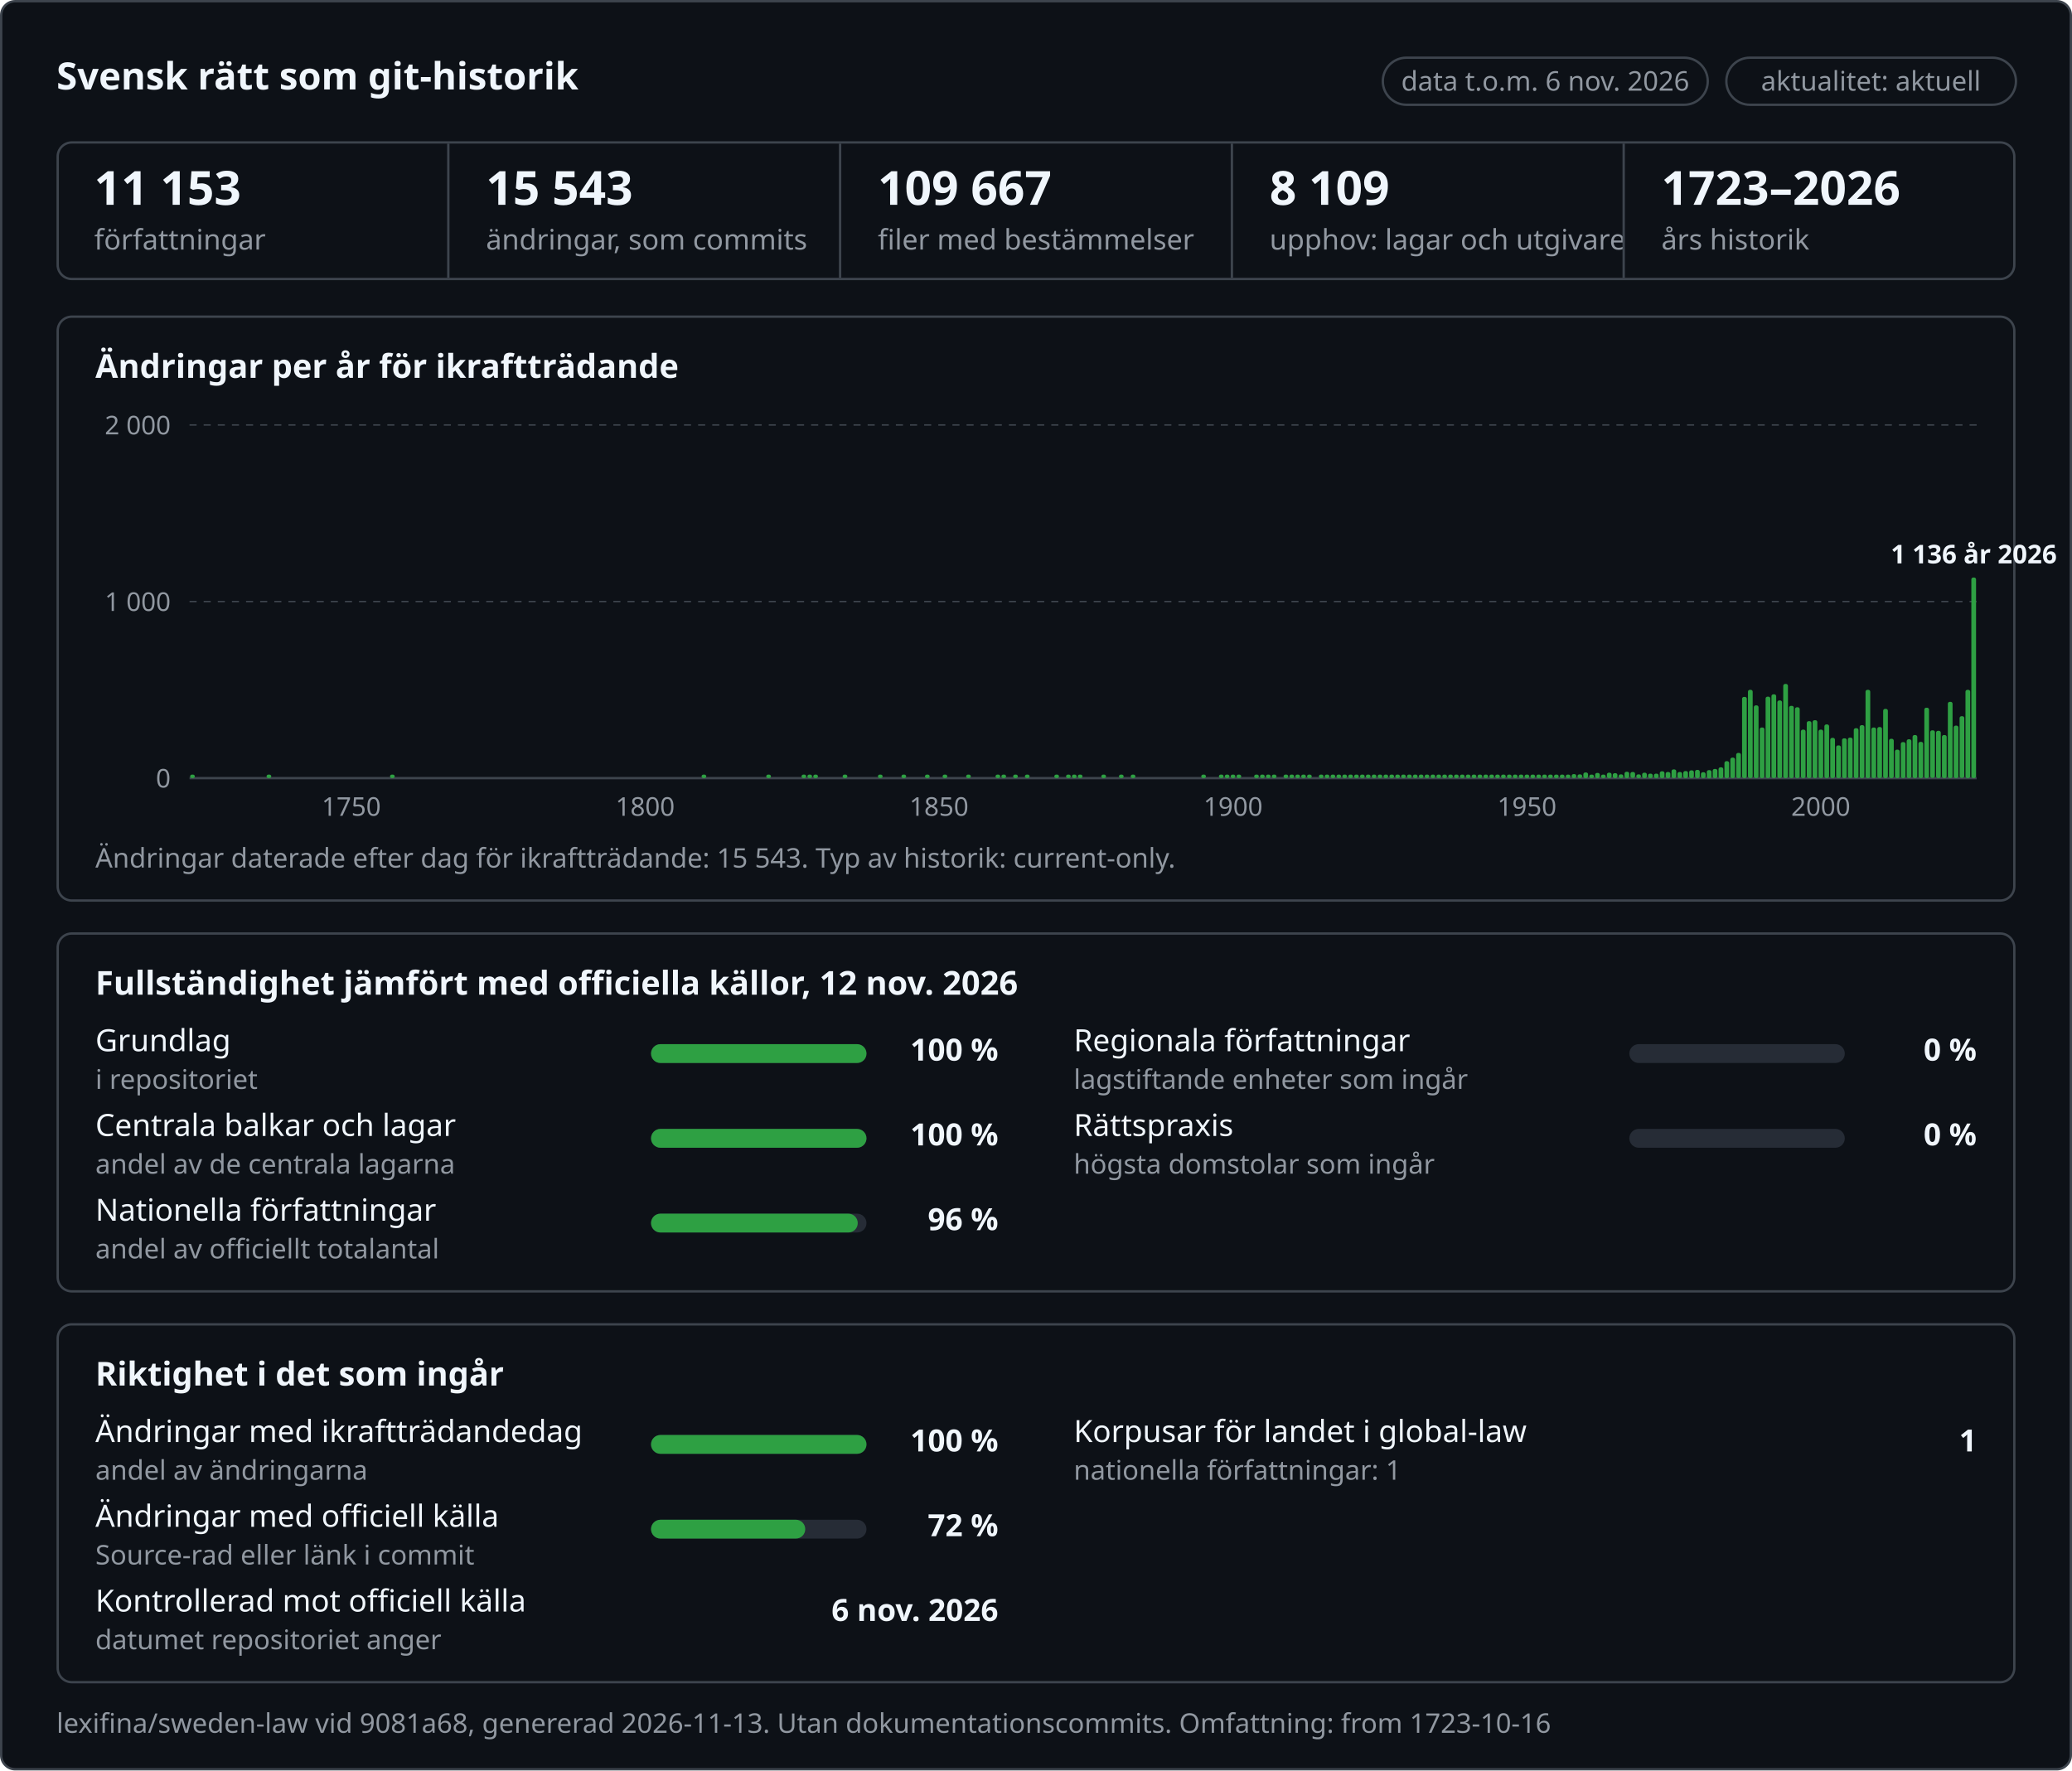
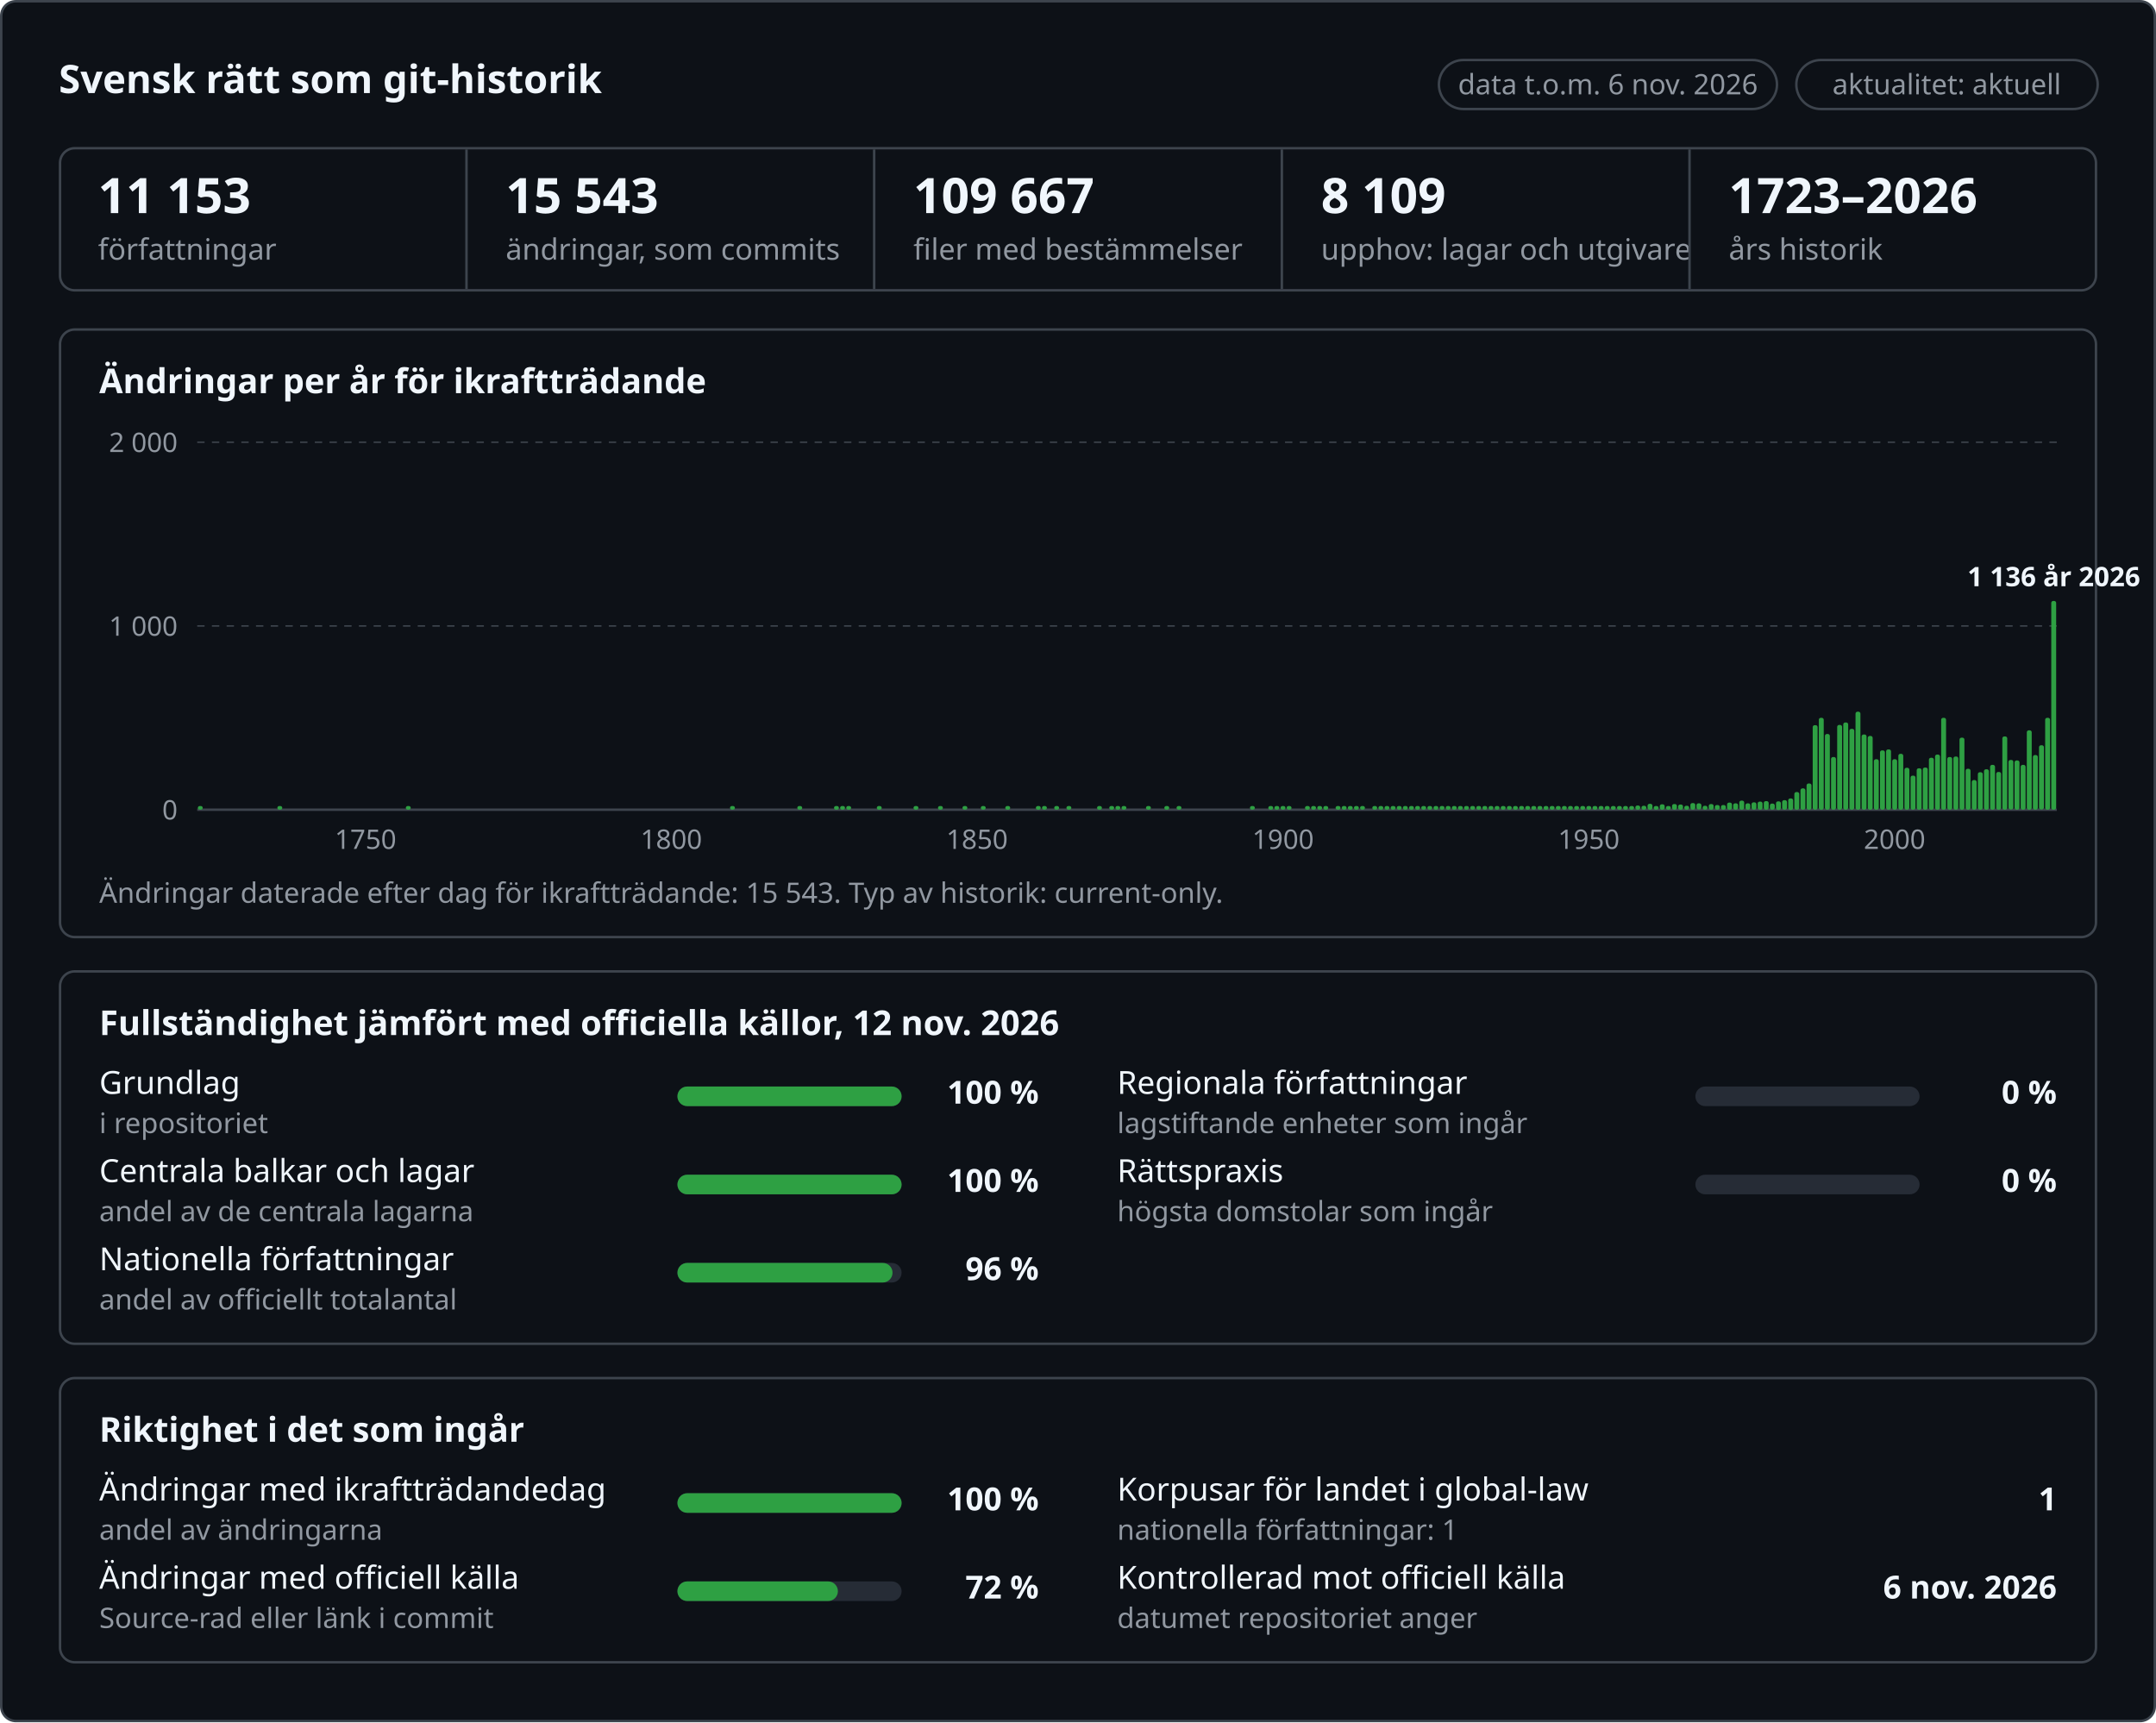
- <svg xmlns="http://www.w3.org/2000/svg" width="880" height="752" viewBox="0 0 880 752" font-family="-apple-system,BlinkMacSystemFont,Segoe UI,Noto Sans,Helvetica,Arial,sans-serif">
-   <rect x="0.5" y="0.5" width="879" height="751" rx="6" fill="#0d1117" stroke="#3d444d" />
+ <svg xmlns="http://www.w3.org/2000/svg" width="880" height="703" viewBox="0 0 880 703" font-family="-apple-system,BlinkMacSystemFont,Segoe UI,Noto Sans,Helvetica,Arial,sans-serif">
+   <rect x="0.5" y="0.5" width="879" height="702" rx="6" fill="#0d1117" stroke="#3d444d" />
  <text x="24" y="38" font-size="16" font-weight="600" fill="#f0f6fc">Svensk rätt som git-historik</text>
  <rect x="587.3" y="24.5" width="138" height="20" rx="10" fill="none" stroke="#3d444d" />
  <text x="656.3" y="38.5" font-size="11.5" font-weight="500" text-anchor="middle" fill="#9198a1">data t.o.m. 6 nov. 2026</text>
  <rect x="733.2" y="24.5" width="123" height="20" rx="10" fill="none" stroke="#3d444d" />
  <text x="794.6" y="38.5" font-size="11.5" font-weight="500" text-anchor="middle" fill="#9198a1">aktualitet: aktuell</text>
  <rect x="24.5" y="60.5" width="831" height="58" rx="6" fill="#0d1117" stroke="#3d444d" />
  <text x="40.0" y="87" font-size="20" font-weight="600" fill="#f0f6fc">11 153</text>
  <text x="40.0" y="106" font-size="12" fill="#9198a1">författningar</text>
  <line x1="190.4" y1="61" x2="190.4" y2="118" stroke="#3d444d" />
  <text x="206.4" y="87" font-size="20" font-weight="600" fill="#f0f6fc">15 543</text>
  <text x="206.4" y="106" font-size="12" fill="#9198a1">ändringar, som commits</text>
  <line x1="356.8" y1="61" x2="356.8" y2="118" stroke="#3d444d" />
  <text x="372.8" y="87" font-size="20" font-weight="600" fill="#f0f6fc">109 667</text>
  <text x="372.8" y="106" font-size="12" fill="#9198a1">filer med bestämmelser</text>
  <line x1="523.2" y1="61" x2="523.2" y2="118" stroke="#3d444d" />
  <text x="539.2" y="87" font-size="20" font-weight="600" fill="#f0f6fc">8 109</text>
  <text x="539.2" y="106" font-size="12" fill="#9198a1">upphov: lagar och utgivare</text>
  <line x1="689.6" y1="61" x2="689.6" y2="118" stroke="#3d444d" />
  <text x="705.6" y="87" font-size="20" font-weight="600" fill="#f0f6fc">1723–2026</text>
  <text x="705.6" y="106" font-size="12" fill="#9198a1">års historik</text>
  <rect x="24.5" y="134.5" width="831" height="248" rx="6" fill="#0d1117" stroke="#3d444d" />
  <text x="40.5" y="160.5" font-size="14" font-weight="600" fill="#f0f6fc">Ändringar per år för ikraftträdande</text>
  <line x1="80.5" y1="330.5" x2="839.5" y2="330.5" stroke="#3d444d" stroke-width="1" />
  <text x="72.5" y="334.5" font-size="11" text-anchor="end" fill="#9198a1">0</text>
  <line x1="80.5" y1="255.5" x2="839.5" y2="255.5" stroke="#3d444d" stroke-width="0.6" stroke-dasharray="3 3" />
  <text x="72.5" y="259.5" font-size="11" text-anchor="end" fill="#9198a1">1 000</text>
  <line x1="80.5" y1="180.5" x2="839.5" y2="180.5" stroke="#3d444d" stroke-width="0.6" stroke-dasharray="3 3" />
  <text x="72.5" y="184.5" font-size="11" text-anchor="end" fill="#9198a1">2 000</text>
  <rect x="80.75" y="329.0" width="2.00" height="1.5" rx="0.8" fill="#2ea043" />
  <rect x="113.21" y="329.0" width="2.00" height="1.5" rx="0.8" fill="#2ea043" />
  <text x="149.2" y="346.5" font-size="11" text-anchor="middle" fill="#9198a1">1750</text>
  <rect x="165.64" y="329.0" width="2.00" height="1.5" rx="0.8" fill="#2ea043" />
  <text x="274.0" y="346.5" font-size="11" text-anchor="middle" fill="#9198a1">1800</text>
  <rect x="297.96" y="329.0" width="2.00" height="1.5" rx="0.8" fill="#2ea043" />
  <rect x="325.43" y="329.0" width="2.00" height="1.5" rx="0.8" fill="#2ea043" />
  <rect x="340.41" y="329.0" width="2.00" height="1.5" rx="0.8" fill="#2ea043" />
  <rect x="342.90" y="329.0" width="2.00" height="1.5" rx="0.8" fill="#2ea043" />
  <rect x="345.40" y="329.0" width="2.00" height="1.5" rx="0.8" fill="#2ea043" />
  <rect x="357.88" y="329.0" width="2.00" height="1.5" rx="0.8" fill="#2ea043" />
  <rect x="372.86" y="329.0" width="2.00" height="1.5" rx="0.8" fill="#2ea043" />
  <rect x="382.85" y="329.0" width="2.00" height="1.5" rx="0.8" fill="#2ea043" />
  <rect x="392.84" y="329.0" width="2.00" height="1.5" rx="0.8" fill="#2ea043" />
  <text x="398.8" y="346.5" font-size="11" text-anchor="middle" fill="#9198a1">1850</text>
  <rect x="400.33" y="329.0" width="2.00" height="1.5" rx="0.8" fill="#2ea043" />
  <rect x="410.32" y="329.0" width="2.00" height="1.5" rx="0.8" fill="#2ea043" />
  <rect x="422.80" y="329.0" width="2.00" height="1.5" rx="0.8" fill="#2ea043" />
  <rect x="425.30" y="329.0" width="2.00" height="1.5" rx="0.8" fill="#2ea043" />
  <rect x="430.29" y="329.0" width="2.00" height="1.5" rx="0.8" fill="#2ea043" />
  <rect x="435.28" y="329.0" width="2.00" height="1.5" rx="0.8" fill="#2ea043" />
  <rect x="447.77" y="329.0" width="2.00" height="1.5" rx="0.8" fill="#2ea043" />
  <rect x="452.76" y="329.0" width="2.00" height="1.5" rx="0.8" fill="#2ea043" />
  <rect x="455.26" y="329.0" width="2.00" height="1.5" rx="0.8" fill="#2ea043" />
  <rect x="457.75" y="329.0" width="2.00" height="1.5" rx="0.8" fill="#2ea043" />
  <rect x="467.74" y="329.0" width="2.00" height="1.5" rx="0.8" fill="#2ea043" />
  <rect x="475.23" y="329.0" width="2.00" height="1.5" rx="0.8" fill="#2ea043" />
  <rect x="480.22" y="329.0" width="2.00" height="1.5" rx="0.8" fill="#2ea043" />
  <rect x="510.18" y="329.0" width="2.00" height="1.5" rx="0.8" fill="#2ea043" />
  <rect x="517.67" y="329.0" width="2.00" height="1.5" rx="0.8" fill="#2ea043" />
  <rect x="520.17" y="329.0" width="2.00" height="1.5" rx="0.8" fill="#2ea043" />
  <rect x="522.67" y="329.0" width="2.00" height="1.5" rx="0.8" fill="#2ea043" />
  <text x="523.7" y="346.5" font-size="11" text-anchor="middle" fill="#9198a1">1900</text>
  <rect x="525.16" y="329.0" width="2.00" height="1.5" rx="0.8" fill="#2ea043" />
  <rect x="532.65" y="329.0" width="2.00" height="1.5" rx="0.8" fill="#2ea043" />
  <rect x="535.15" y="329.0" width="2.00" height="1.5" rx="0.8" fill="#2ea043" />
  <rect x="537.65" y="329.0" width="2.00" height="1.5" rx="0.8" fill="#2ea043" />
  <rect x="540.14" y="329.0" width="2.00" height="1.5" rx="0.8" fill="#2ea043" />
  <rect x="545.14" y="329.0" width="2.00" height="1.5" rx="0.8" fill="#2ea043" />
  <rect x="547.63" y="329.0" width="2.00" height="1.5" rx="0.8" fill="#2ea043" />
  <rect x="550.13" y="329.0" width="2.00" height="1.5" rx="0.8" fill="#2ea043" />
  <rect x="552.63" y="329.0" width="2.00" height="1.5" rx="0.8" fill="#2ea043" />
  <rect x="555.12" y="329.0" width="2.00" height="1.5" rx="0.8" fill="#2ea043" />
  <rect x="560.12" y="329.0" width="2.00" height="1.5" rx="0.8" fill="#2ea043" />
  <rect x="562.61" y="329.0" width="2.00" height="1.5" rx="0.8" fill="#2ea043" />
  <rect x="565.11" y="329.0" width="2.00" height="1.5" rx="0.8" fill="#2ea043" />
  <rect x="567.61" y="329.0" width="2.00" height="1.5" rx="0.8" fill="#2ea043" />
  <rect x="570.10" y="329.0" width="2.00" height="1.5" rx="0.8" fill="#2ea043" />
  <rect x="572.60" y="329.0" width="2.00" height="1.5" rx="0.8" fill="#2ea043" />
  <rect x="575.10" y="329.0" width="2.00" height="1.5" rx="0.8" fill="#2ea043" />
  <rect x="577.60" y="329.0" width="2.00" height="1.5" rx="0.8" fill="#2ea043" />
  <rect x="580.09" y="329.0" width="2.00" height="1.5" rx="0.8" fill="#2ea043" />
  <rect x="582.59" y="329.0" width="2.00" height="1.5" rx="0.8" fill="#2ea043" />
  <rect x="585.09" y="329.0" width="2.00" height="1.5" rx="0.8" fill="#2ea043" />
  <rect x="587.58" y="329.0" width="2.00" height="1.5" rx="0.8" fill="#2ea043" />
  <rect x="590.08" y="329.0" width="2.00" height="1.5" rx="0.8" fill="#2ea043" />
  <rect x="592.58" y="329.0" width="2.00" height="1.5" rx="0.8" fill="#2ea043" />
  <rect x="595.07" y="329.0" width="2.00" height="1.5" rx="0.8" fill="#2ea043" />
  <rect x="597.57" y="329.0" width="2.00" height="1.5" rx="0.8" fill="#2ea043" />
  <rect x="600.07" y="329.0" width="2.00" height="1.5" rx="0.8" fill="#2ea043" />
  <rect x="602.56" y="329.0" width="2.00" height="1.5" rx="0.8" fill="#2ea043" />
  <rect x="605.06" y="329.0" width="2.00" height="1.5" rx="0.8" fill="#2ea043" />
  <rect x="607.56" y="329.0" width="2.00" height="1.5" rx="0.8" fill="#2ea043" />
  <rect x="610.05" y="329.0" width="2.00" height="1.5" rx="0.8" fill="#2ea043" />
  <rect x="612.55" y="329.0" width="2.00" height="1.5" rx="0.8" fill="#2ea043" />
  <rect x="615.05" y="329.0" width="2.00" height="1.5" rx="0.8" fill="#2ea043" />
  <rect x="617.54" y="329.0" width="2.00" height="1.5" rx="0.8" fill="#2ea043" />
  <rect x="620.04" y="329.0" width="2.00" height="1.5" rx="0.8" fill="#2ea043" />
  <rect x="622.54" y="329.0" width="2.00" height="1.5" rx="0.8" fill="#2ea043" />
  <rect x="625.03" y="329.0" width="2.00" height="1.5" rx="0.8" fill="#2ea043" />
  <rect x="627.53" y="329.0" width="2.00" height="1.5" rx="0.8" fill="#2ea043" />
  <rect x="630.03" y="329.0" width="2.00" height="1.5" rx="0.8" fill="#2ea043" />
  <rect x="632.52" y="329.0" width="2.00" height="1.5" rx="0.8" fill="#2ea043" />
  <rect x="635.02" y="329.0" width="2.00" height="1.5" rx="0.8" fill="#2ea043" />
  <rect x="637.52" y="329.0" width="2.00" height="1.5" rx="0.8" fill="#2ea043" />
  <rect x="640.01" y="329.0" width="2.00" height="1.5" rx="0.8" fill="#2ea043" />
  <rect x="642.51" y="329.0" width="2.00" height="1.5" rx="0.8" fill="#2ea043" />
  <rect x="645.01" y="329.0" width="2.00" height="1.5" rx="0.8" fill="#2ea043" />
  <rect x="647.50" y="329.0" width="2.00" height="1.5" rx="0.8" fill="#2ea043" />
  <text x="648.5" y="346.5" font-size="11" text-anchor="middle" fill="#9198a1">1950</text>
  <rect x="650.00" y="329.0" width="2.00" height="1.5" rx="0.8" fill="#2ea043" />
  <rect x="652.50" y="329.0" width="2.00" height="1.5" rx="0.8" fill="#2ea043" />
  <rect x="654.99" y="329.0" width="2.00" height="1.5" rx="0.8" fill="#2ea043" />
  <rect x="657.49" y="329.0" width="2.00" height="1.5" rx="0.8" fill="#2ea043" />
  <rect x="659.99" y="329.0" width="2.00" height="1.5" rx="0.8" fill="#2ea043" />
  <rect x="662.48" y="329.0" width="2.00" height="1.5" rx="0.8" fill="#2ea043" />
  <rect x="664.98" y="329.0" width="2.00" height="1.5" rx="0.8" fill="#2ea043" />
  <rect x="667.48" y="328.8" width="2.00" height="1.7" rx="0.8" fill="#2ea043" />
  <rect x="669.97" y="328.9" width="2.00" height="1.6" rx="0.8" fill="#2ea043" />
  <rect x="672.47" y="328.1" width="2.00" height="2.4" rx="0.8" fill="#2ea043" />
  <rect x="674.97" y="329.0" width="2.00" height="1.5" rx="0.8" fill="#2ea043" />
  <rect x="677.46" y="328.3" width="2.00" height="2.2" rx="0.8" fill="#2ea043" />
  <rect x="679.96" y="329.0" width="2.00" height="1.5" rx="0.8" fill="#2ea043" />
  <rect x="682.46" y="328.2" width="2.00" height="2.3" rx="0.8" fill="#2ea043" />
  <rect x="684.95" y="328.4" width="2.00" height="2.1" rx="0.8" fill="#2ea043" />
  <rect x="687.45" y="328.9" width="2.00" height="1.6" rx="0.8" fill="#2ea043" />
  <rect x="689.95" y="327.8" width="2.00" height="2.7" rx="0.8" fill="#2ea043" />
  <rect x="692.44" y="327.9" width="2.00" height="2.5" rx="0.8" fill="#2ea043" />
  <rect x="694.94" y="328.9" width="2.00" height="1.6" rx="0.8" fill="#2ea043" />
  <rect x="697.44" y="328.2" width="2.00" height="2.3" rx="0.8" fill="#2ea043" />
  <rect x="699.93" y="328.6" width="2.00" height="1.9" rx="0.8" fill="#2ea043" />
  <rect x="702.43" y="328.6" width="2.00" height="1.9" rx="0.8" fill="#2ea043" />
  <rect x="704.93" y="327.6" width="2.00" height="2.9" rx="0.8" fill="#2ea043" />
  <rect x="707.42" y="327.9" width="2.00" height="2.6" rx="0.8" fill="#2ea043" />
  <rect x="709.92" y="326.8" width="2.00" height="3.7" rx="0.8" fill="#2ea043" />
  <rect x="712.42" y="327.9" width="2.00" height="2.6" rx="0.8" fill="#2ea043" />
  <rect x="714.91" y="327.5" width="2.00" height="3.0" rx="0.8" fill="#2ea043" />
  <rect x="717.41" y="327.2" width="2.00" height="3.3" rx="0.8" fill="#2ea043" />
  <rect x="719.91" y="327.0" width="2.00" height="3.5" rx="0.8" fill="#2ea043" />
  <rect x="722.40" y="328.0" width="2.00" height="2.5" rx="0.8" fill="#2ea043" />
  <rect x="724.90" y="327.1" width="2.00" height="3.5" rx="0.8" fill="#2ea043" />
  <rect x="727.40" y="326.6" width="2.00" height="3.9" rx="0.8" fill="#2ea043" />
  <rect x="729.89" y="325.9" width="2.00" height="4.7" rx="0.8" fill="#2ea043" />
  <rect x="732.39" y="323.3" width="2.00" height="7.2" rx="0.8" fill="#2ea043" />
  <rect x="734.89" y="321.8" width="2.00" height="8.7" rx="0.8" fill="#2ea043" />
  <rect x="737.38" y="319.8" width="2.00" height="10.7" rx="0.8" fill="#2ea043" />
  <rect x="739.88" y="296.0" width="2.00" height="34.5" rx="0.8" fill="#2ea043" />
  <rect x="742.38" y="293.0" width="2.00" height="37.5" rx="0.8" fill="#2ea043" />
  <rect x="744.87" y="299.6" width="2.00" height="30.9" rx="0.8" fill="#2ea043" />
  <rect x="747.37" y="309.0" width="2.00" height="21.5" rx="0.8" fill="#2ea043" />
  <rect x="749.87" y="295.9" width="2.00" height="34.6" rx="0.8" fill="#2ea043" />
  <rect x="752.36" y="294.9" width="2.00" height="35.6" rx="0.8" fill="#2ea043" />
  <rect x="754.86" y="297.5" width="2.00" height="33.0" rx="0.8" fill="#2ea043" />
  <rect x="757.36" y="290.5" width="2.00" height="40.0" rx="0.8" fill="#2ea043" />
  <rect x="759.85" y="299.8" width="2.00" height="30.7" rx="0.8" fill="#2ea043" />
  <rect x="762.35" y="300.4" width="2.00" height="30.1" rx="0.8" fill="#2ea043" />
  <rect x="764.85" y="309.9" width="2.00" height="20.6" rx="0.8" fill="#2ea043" />
  <rect x="767.35" y="306.3" width="2.00" height="24.2" rx="0.8" fill="#2ea043" />
  <rect x="769.84" y="305.9" width="2.00" height="24.6" rx="0.8" fill="#2ea043" />
  <rect x="772.34" y="309.9" width="2.00" height="20.6" rx="0.8" fill="#2ea043" />
  <text x="773.3" y="346.5" font-size="11" text-anchor="middle" fill="#9198a1">2000</text>
  <rect x="774.84" y="307.7" width="2.00" height="22.8" rx="0.8" fill="#2ea043" />
  <rect x="777.33" y="313.4" width="2.00" height="17.1" rx="0.8" fill="#2ea043" />
  <rect x="779.83" y="316.6" width="2.00" height="13.9" rx="0.8" fill="#2ea043" />
  <rect x="782.33" y="313.6" width="2.00" height="16.9" rx="0.8" fill="#2ea043" />
  <rect x="784.82" y="313.3" width="2.00" height="17.2" rx="0.8" fill="#2ea043" />
  <rect x="787.32" y="309.3" width="2.00" height="21.2" rx="0.8" fill="#2ea043" />
  <rect x="789.82" y="308.0" width="2.00" height="22.5" rx="0.8" fill="#2ea043" />
  <rect x="792.31" y="293.0" width="2.00" height="37.5" rx="0.8" fill="#2ea043" />
  <rect x="794.81" y="309.0" width="2.00" height="21.5" rx="0.8" fill="#2ea043" />
  <rect x="797.31" y="308.8" width="2.00" height="21.7" rx="0.8" fill="#2ea043" />
  <rect x="799.80" y="301.1" width="2.00" height="29.4" rx="0.8" fill="#2ea043" />
  <rect x="802.30" y="313.8" width="2.00" height="16.7" rx="0.8" fill="#2ea043" />
  <rect x="804.80" y="318.4" width="2.00" height="12.1" rx="0.8" fill="#2ea043" />
  <rect x="807.29" y="315.2" width="2.00" height="15.3" rx="0.8" fill="#2ea043" />
  <rect x="809.79" y="314.0" width="2.00" height="16.5" rx="0.8" fill="#2ea043" />
  <rect x="812.29" y="312.2" width="2.00" height="18.3" rx="0.8" fill="#2ea043" />
  <rect x="814.78" y="315.1" width="2.00" height="15.4" rx="0.8" fill="#2ea043" />
  <rect x="817.28" y="300.6" width="2.00" height="29.9" rx="0.8" fill="#2ea043" />
  <rect x="819.78" y="310.2" width="2.00" height="20.2" rx="0.8" fill="#2ea043" />
  <rect x="822.27" y="310.4" width="2.00" height="20.1" rx="0.8" fill="#2ea043" />
  <rect x="824.77" y="312.2" width="2.00" height="18.3" rx="0.8" fill="#2ea043" />
  <rect x="827.27" y="298.1" width="2.00" height="32.4" rx="0.8" fill="#2ea043" />
  <rect x="829.76" y="308.2" width="2.00" height="22.3" rx="0.8" fill="#2ea043" />
  <rect x="832.26" y="304.2" width="2.00" height="26.2" rx="0.8" fill="#2ea043" />
  <rect x="834.76" y="293.0" width="2.00" height="37.5" rx="0.8" fill="#2ea043" />
  <rect x="837.25" y="245.3" width="2.00" height="85.2" rx="0.8" fill="#2ea043" />
  <text x="838.3" y="239.3" font-size="11" font-weight="600" text-anchor="middle" fill="#f0f6fc">1 136 år 2026</text>
  <text x="40.5" y="368.5" font-size="11.5" fill="#9198a1">Ändringar daterade efter dag för ikraftträdande: 15 543. Typ av historik: current-only.</text>
  <rect x="24.5" y="396.5" width="831" height="152" rx="6" fill="#0d1117" stroke="#3d444d" />
  <text x="40.5" y="422.5" font-size="14" font-weight="600" fill="#f0f6fc">Fullständighet jämfört med officiella källor, 12 nov. 2026</text>
  <text x="40.5" y="446.5" font-size="13" fill="#f0f6fc">Grundlag</text>
  <text x="40.5" y="462.5" font-size="11.5" fill="#9198a1">i repositoriet</text>
  <g>
    <rect x="276.5" y="443.5" width="91.5" height="8" rx="4" fill="#262c36" />
    <rect x="276.5" y="443.5" width="91.5" height="8" rx="4" fill="#2ea043" />
  </g>
  <text x="424.0" y="450.5" font-size="13" font-weight="600" text-anchor="end" fill="#f0f6fc">100 %</text>
  <text x="40.5" y="482.5" font-size="13" fill="#f0f6fc">Centrala balkar och lagar</text>
  <text x="40.5" y="498.5" font-size="11.5" fill="#9198a1">andel av de centrala lagarna</text>
  <g>
    <rect x="276.5" y="479.5" width="91.5" height="8" rx="4" fill="#262c36" />
    <rect x="276.5" y="479.5" width="91.5" height="8" rx="4" fill="#2ea043" />
  </g>
  <text x="424.0" y="486.5" font-size="13" font-weight="600" text-anchor="end" fill="#f0f6fc">100 %</text>
  <text x="40.5" y="518.5" font-size="13" fill="#f0f6fc">Nationella författningar</text>
  <text x="40.5" y="534.5" font-size="11.5" fill="#9198a1">andel av officiellt totalantal</text>
  <g>
    <rect x="276.5" y="515.5" width="91.5" height="8" rx="4" fill="#262c36" />
    <rect x="276.5" y="515.5" width="87.8" height="8" rx="4" fill="#2ea043" />
  </g>
  <text x="424.0" y="522.5" font-size="13" font-weight="600" text-anchor="end" fill="#f0f6fc">96 %</text>
  <text x="456.0" y="446.5" font-size="13" fill="#f0f6fc">Regionala författningar</text>
  <text x="456.0" y="462.5" font-size="11.5" fill="#9198a1">lagstiftande enheter som ingår</text>
  <g>
    <rect x="692.0" y="443.5" width="91.5" height="8" rx="4" fill="#262c36" />
  </g>
  <text x="839.5" y="450.5" font-size="13" font-weight="600" text-anchor="end" fill="#f0f6fc">0 %</text>
  <text x="456.0" y="482.5" font-size="13" fill="#f0f6fc">Rättspraxis</text>
  <text x="456.0" y="498.5" font-size="11.5" fill="#9198a1">högsta domstolar som ingår</text>
  <g>
    <rect x="692.0" y="479.5" width="91.5" height="8" rx="4" fill="#262c36" />
  </g>
  <text x="839.5" y="486.5" font-size="13" font-weight="600" text-anchor="end" fill="#f0f6fc">0 %</text>
-   <rect x="24.5" y="562.5" width="831" height="152" rx="6" fill="#0d1117" stroke="#3d444d" />
+   <rect x="24.5" y="562.5" width="831" height="116" rx="6" fill="#0d1117" stroke="#3d444d" />
  <text x="40.5" y="588.5" font-size="14" font-weight="600" fill="#f0f6fc">Riktighet i det som ingår</text>
  <text x="40.5" y="612.5" font-size="13" fill="#f0f6fc">Ändringar med ikraftträdandedag</text>
  <text x="40.5" y="628.5" font-size="11.5" fill="#9198a1">andel av ändringarna</text>
  <g>
    <rect x="276.5" y="609.5" width="91.5" height="8" rx="4" fill="#262c36" />
    <rect x="276.5" y="609.5" width="91.5" height="8" rx="4" fill="#2ea043" />
  </g>
  <text x="424.0" y="616.5" font-size="13" font-weight="600" text-anchor="end" fill="#f0f6fc">100 %</text>
  <text x="40.5" y="648.5" font-size="13" fill="#f0f6fc">Ändringar med officiell källa</text>
  <text x="40.5" y="664.5" font-size="11.5" fill="#9198a1">Source-rad eller länk i commit</text>
  <g>
    <rect x="276.5" y="645.5" width="91.5" height="8" rx="4" fill="#262c36" />
    <rect x="276.5" y="645.5" width="65.5" height="8" rx="4" fill="#2ea043" />
  </g>
  <text x="424.0" y="652.5" font-size="13" font-weight="600" text-anchor="end" fill="#f0f6fc">72 %</text>
-   <text x="40.5" y="684.5" font-size="13" fill="#f0f6fc">Kontrollerad mot officiell källa</text>
-   <text x="40.5" y="700.5" font-size="11.5" fill="#9198a1">datumet repositoriet anger</text>
-   <text x="424.0" y="688.5" font-size="13" font-weight="600" text-anchor="end" fill="#f0f6fc">6 nov. 2026</text>
  <text x="456.0" y="612.5" font-size="13" fill="#f0f6fc">Korpusar för landet i global-law</text>
  <text x="456.0" y="628.5" font-size="11.5" fill="#9198a1">nationella författningar: 1</text>
  <text x="839.5" y="616.5" font-size="13" font-weight="600" text-anchor="end" fill="#f0f6fc">1</text>
-   <text x="24" y="736" font-size="11.5" fill="#9198a1">lexifina/sweden-law vid 9081a68, genererad 2026-11-13. Utan dokumentationscommits. Omfattning: from 1723-10-16</text>
+   <text x="456.0" y="648.5" font-size="13" fill="#f0f6fc">Kontrollerad mot officiell källa</text>
+   <text x="456.0" y="664.5" font-size="11.5" fill="#9198a1">datumet repositoriet anger</text>
+   <text x="839.5" y="652.5" font-size="13" font-weight="600" text-anchor="end" fill="#f0f6fc">6 nov. 2026</text>
</svg>
